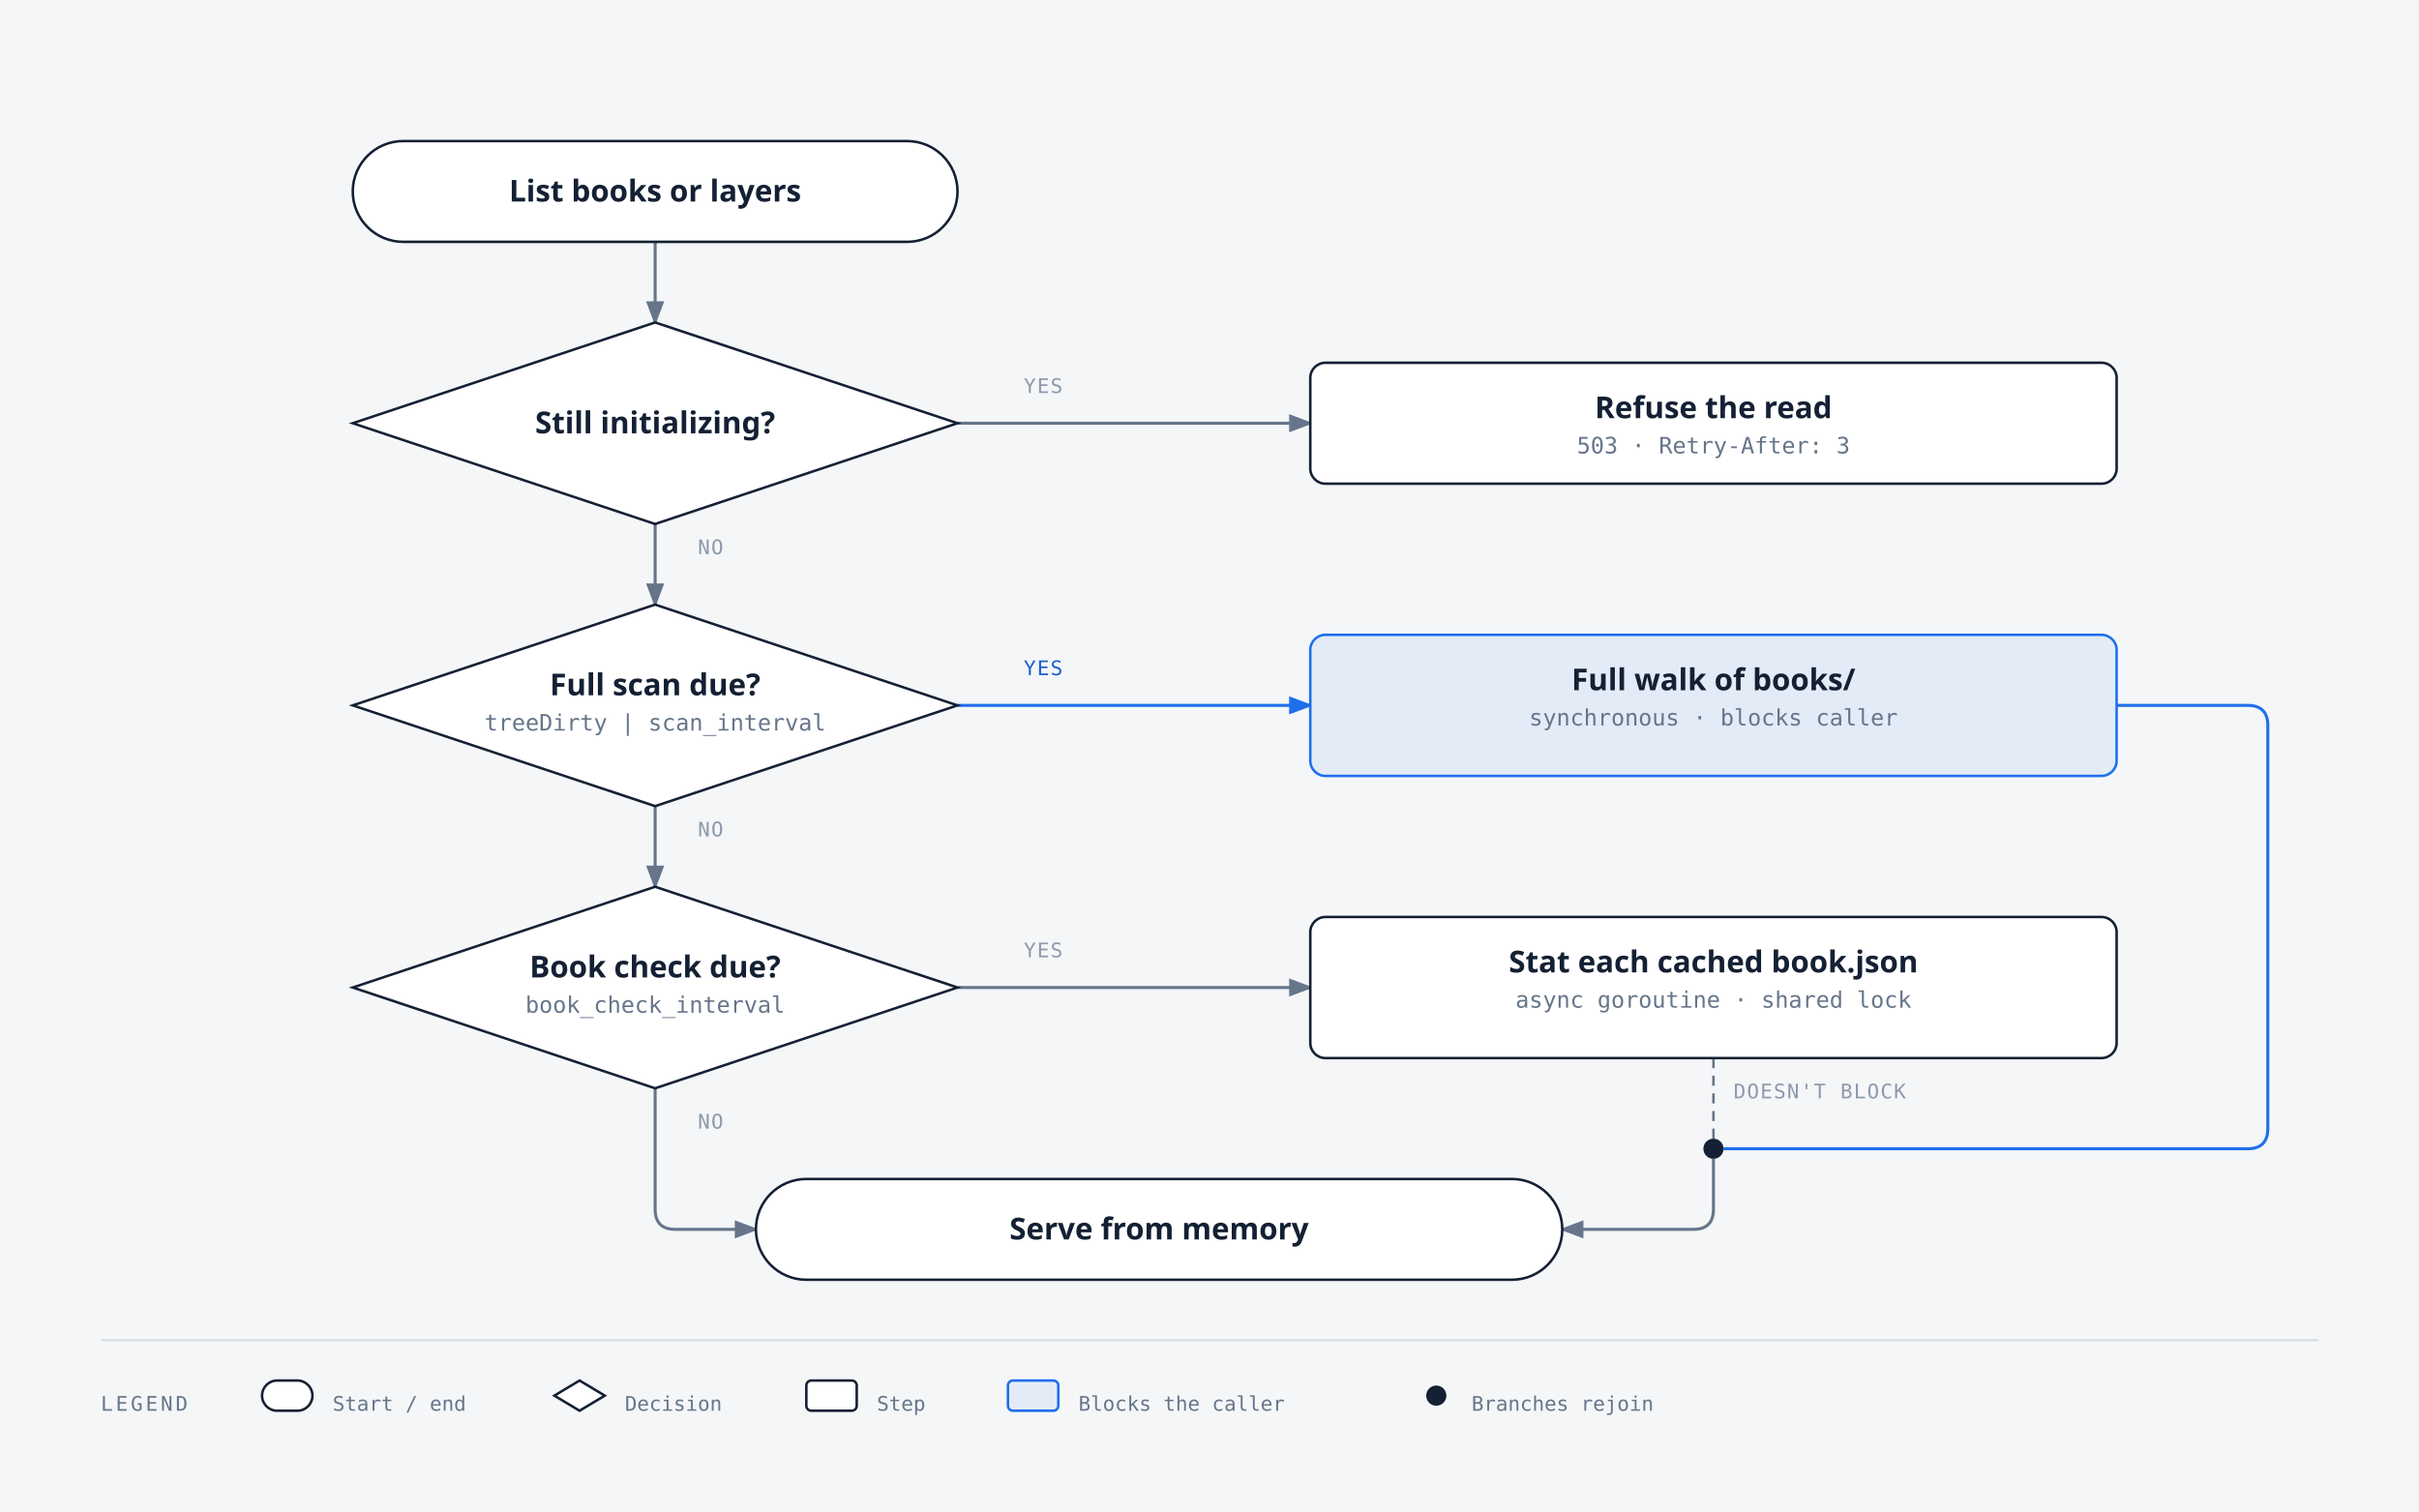
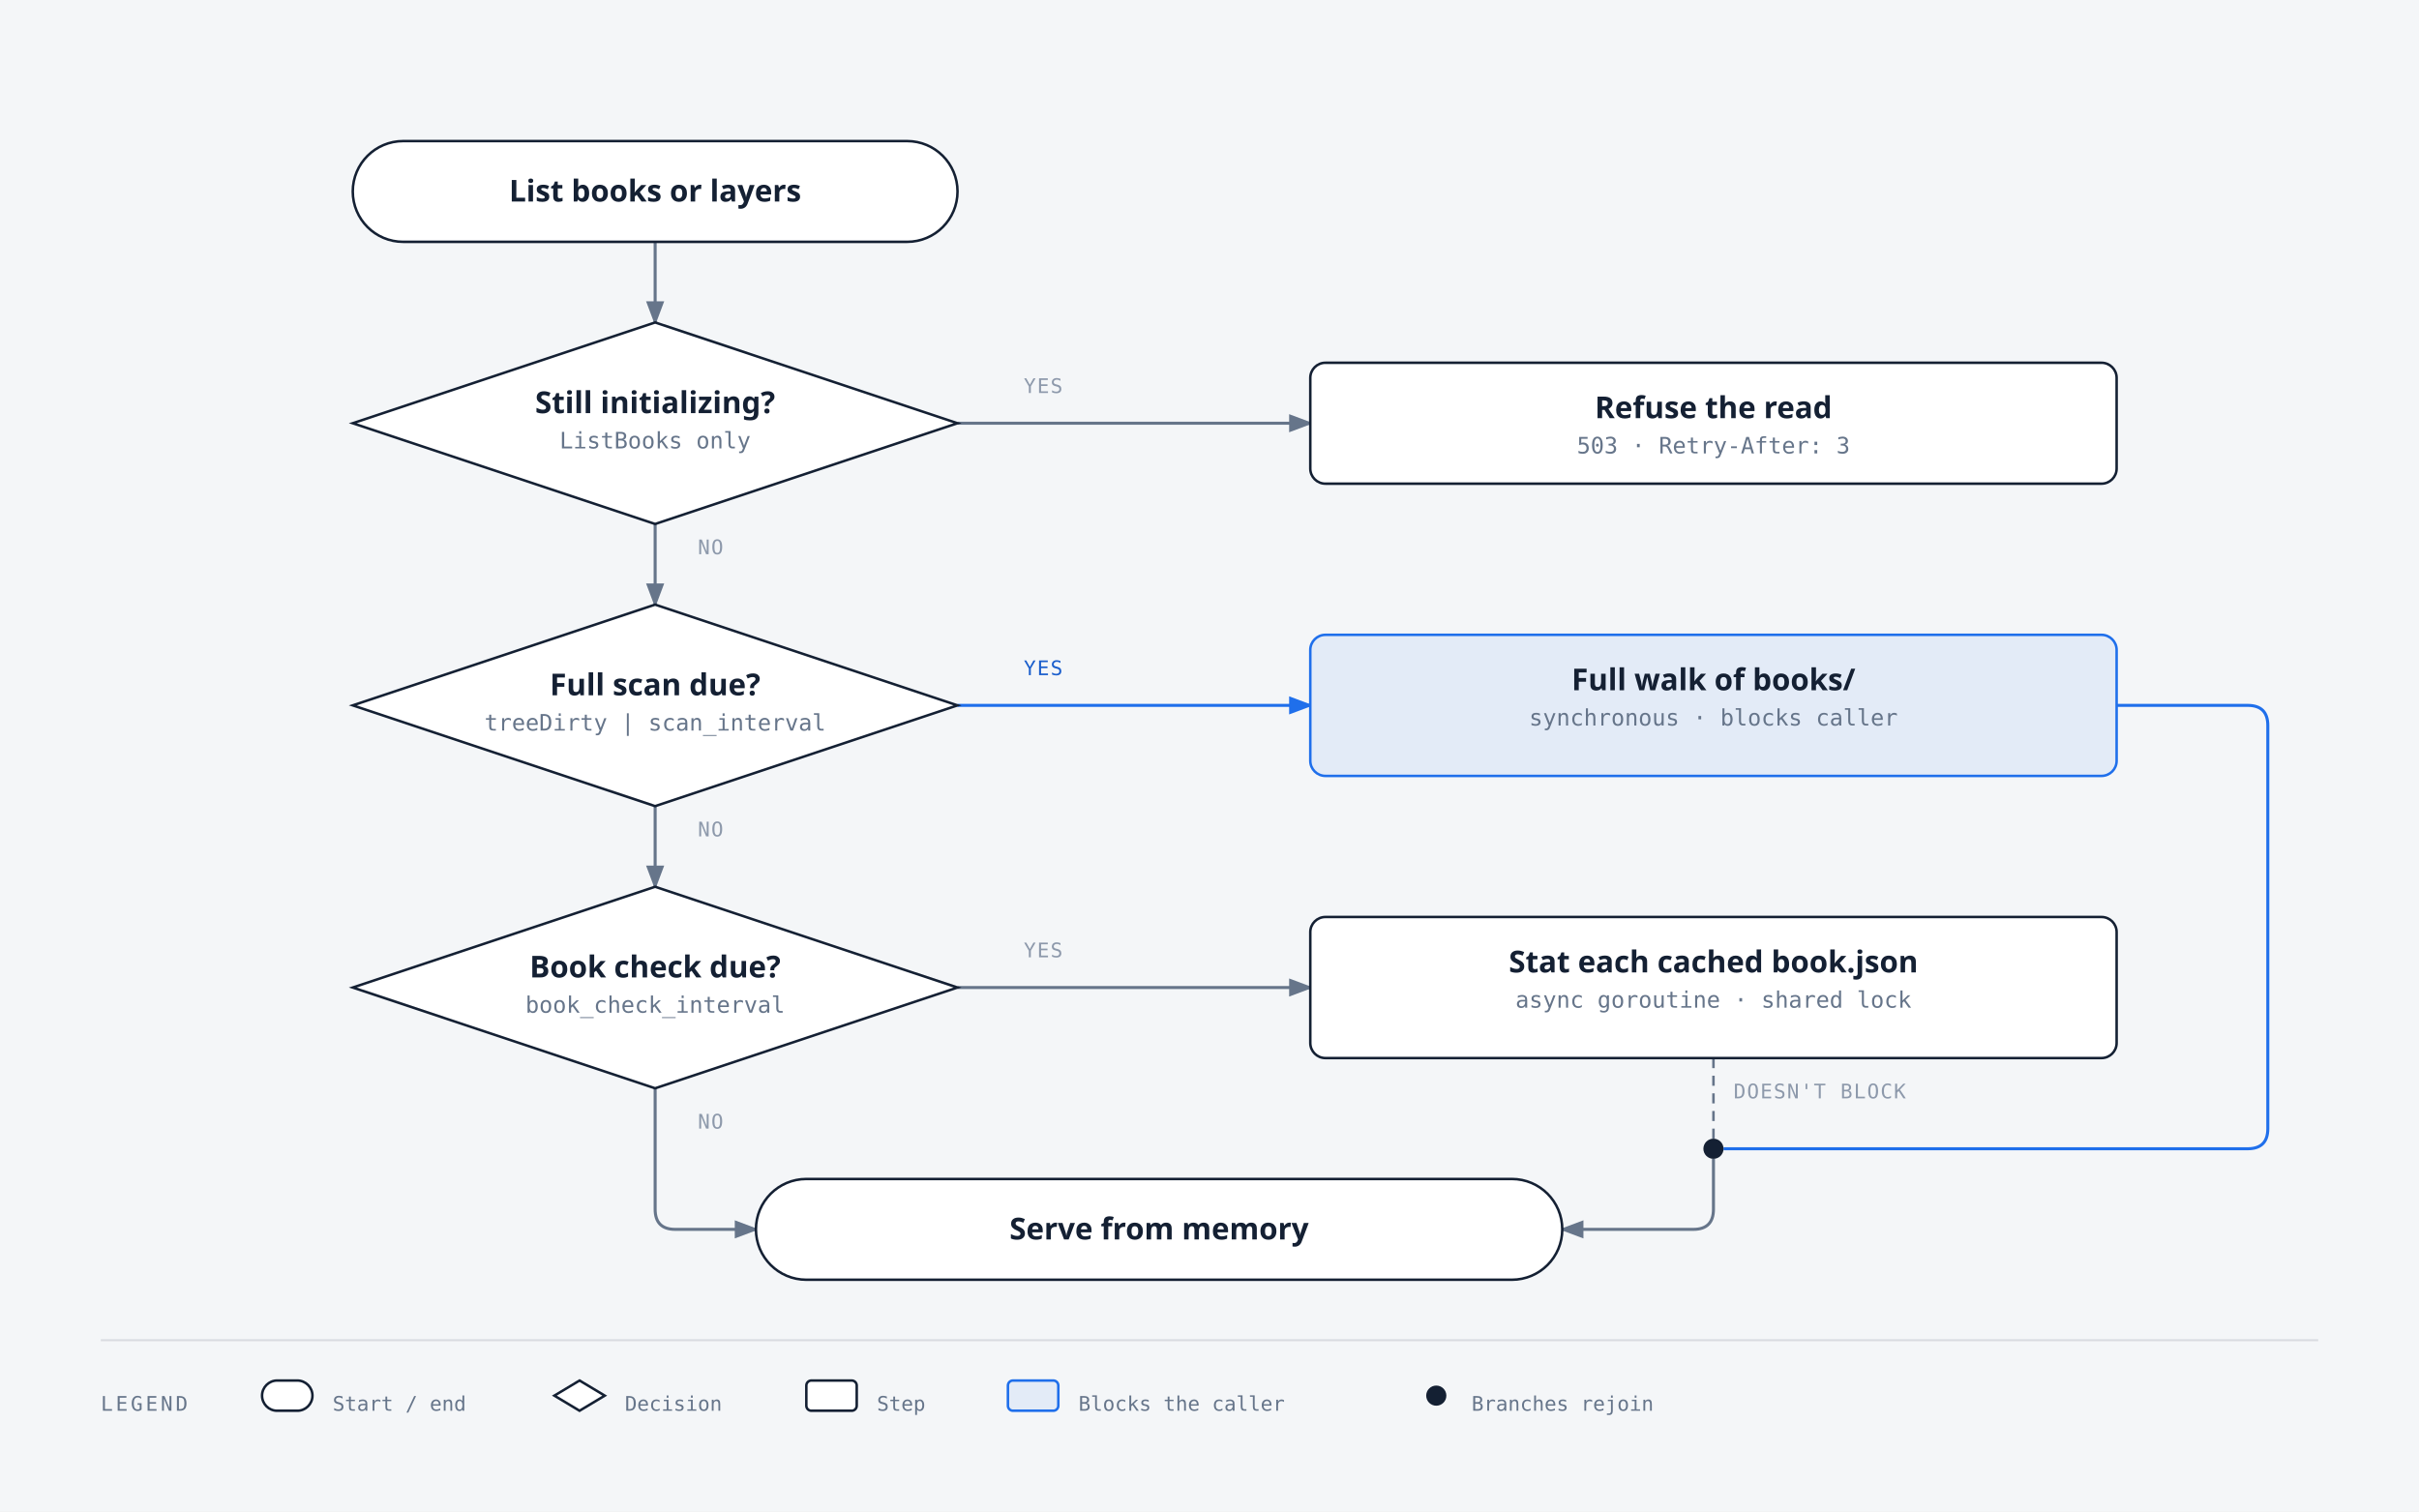
<svg xmlns="http://www.w3.org/2000/svg" viewBox="0 0 960 600" role="img" aria-labelledby="plainshelf-cache-refresh-title plainshelf-cache-refresh-desc">
  <defs>
    <marker id="arrow" markerWidth="8" markerHeight="6" refX="7" refY="3" orient="auto">
      <polygon points="0 0, 8 3, 0 6" fill="#66758a" />
    </marker>
    <marker id="arrow-accent" markerWidth="8" markerHeight="6" refX="7" refY="3" orient="auto">
      <polygon points="0 0, 8 3, 0 6" fill="#1f6feb" />
    </marker>
  </defs>
  <rect width="100%" height="100%" fill="#f4f6f8" />
  <path d="M 260,96 V 128" fill="none" stroke="#66758a" stroke-width="1.2" marker-end="url(#arrow)" />
  <path d="M 380,168 H 520" fill="none" stroke="#66758a" stroke-width="1.2" marker-end="url(#arrow)" />
  <rect x="400" y="148" width="28" height="12" rx="2" fill="#f4f6f8" />
  <text x="414" y="156" fill="#8d99ab" font-size="8" font-family="ui-monospace,'SF Mono',Menlo,Consolas,monospace" text-anchor="middle" letter-spacing="0.06em">YES</text>
  <path d="M 260,208 V 240" fill="none" stroke="#66758a" stroke-width="1.2" marker-end="url(#arrow)" />
  <rect x="268" y="212" width="28" height="12" rx="2" fill="#f4f6f8" />
  <text x="282" y="220" fill="#8d99ab" font-size="8" font-family="ui-monospace,'SF Mono',Menlo,Consolas,monospace" text-anchor="middle" letter-spacing="0.06em">NO</text>
  <path d="M 380,280 H 520" fill="none" stroke="#1f6feb" stroke-width="1.2" marker-end="url(#arrow-accent)" />
  <rect x="400" y="260" width="28" height="12" rx="2" fill="#f4f6f8" />
  <text x="414" y="268" fill="#1a5ecc" font-size="8" font-family="ui-monospace,'SF Mono',Menlo,Consolas,monospace" text-anchor="middle" letter-spacing="0.06em">YES</text>
  <path d="M 260,320 V 352" fill="none" stroke="#66758a" stroke-width="1.2" marker-end="url(#arrow)" />
  <rect x="268" y="324" width="28" height="12" rx="2" fill="#f4f6f8" />
  <text x="282" y="332" fill="#8d99ab" font-size="8" font-family="ui-monospace,'SF Mono',Menlo,Consolas,monospace" text-anchor="middle" letter-spacing="0.06em">NO</text>
  <path d="M 380,392 H 520" fill="none" stroke="#66758a" stroke-width="1.2" marker-end="url(#arrow)" />
  <rect x="400" y="372" width="28" height="12" rx="2" fill="#f4f6f8" />
  <text x="414" y="380" fill="#8d99ab" font-size="8" font-family="ui-monospace,'SF Mono',Menlo,Consolas,monospace" text-anchor="middle" letter-spacing="0.06em">YES</text>
  <path d="M 260,432 V 480 Q 260,488 268,488 H 300" fill="none" stroke="#66758a" stroke-width="1.2" marker-end="url(#arrow)" />
  <rect x="268" y="440" width="28" height="12" rx="2" fill="#f4f6f8" />
  <text x="282" y="448" fill="#8d99ab" font-size="8" font-family="ui-monospace,'SF Mono',Menlo,Consolas,monospace" text-anchor="middle" letter-spacing="0.06em">NO</text>
  <path d="M 840,280 H 892 Q 900,280 900,288 V 448 Q 900,456 892,456 H 684" fill="none" stroke="#1f6feb" stroke-width="1.2" />
  <path d="M 680,420 V 452" fill="none" stroke="#66758a" stroke-width="1" stroke-dasharray="4,3" />
  <rect x="688" y="428" width="88" height="12" rx="2" fill="#f4f6f8" />
  <text x="688" y="436" fill="#8d99ab" font-size="8" font-family="ui-monospace,'SF Mono',Menlo,Consolas,monospace" text-anchor="start" letter-spacing="0.06em">DOESN'T BLOCK</text>
  <path d="M 680,460 V 480 Q 680,488 672,488 H 620" fill="none" stroke="#66758a" stroke-width="1.2" marker-end="url(#arrow)" />
  <rect x="140" y="56" width="240" height="40" rx="20" fill="#f4f6f8" />
  <rect x="140" y="56" width="240" height="40" rx="20" fill="#ffffff" stroke="#142033" stroke-width="1" />
  <text x="260" y="80" fill="#142033" font-size="12" font-weight="600" font-family="'Avenir Next','Segoe UI',system-ui,sans-serif" text-anchor="middle">List books or layers</text>
  <polygon points="260,128 380,168 260,208 140,168" fill="#f4f6f8" />
  <polygon points="260,128 380,168 260,208 140,168" fill="#ffffff" stroke="#142033" stroke-width="1" />
-   <text x="260" y="172" fill="#142033" font-size="12" font-weight="600" font-family="'Avenir Next','Segoe UI',system-ui,sans-serif" text-anchor="middle">Still initializing?</text>
+   <text x="260" y="164" fill="#142033" font-size="12" font-weight="600" font-family="'Avenir Next','Segoe UI',system-ui,sans-serif" text-anchor="middle">Still initializing?</text>
+   <text x="260" y="178" fill="#66758a" font-size="9" font-family="ui-monospace,'SF Mono',Menlo,Consolas,monospace" text-anchor="middle">ListBooks only</text>
  <rect x="520" y="144" width="320" height="48" rx="6" fill="#f4f6f8" />
  <rect x="520" y="144" width="320" height="48" rx="6" fill="#ffffff" stroke="#142033" stroke-width="1" />
  <text x="680" y="166" fill="#142033" font-size="12" font-weight="600" font-family="'Avenir Next','Segoe UI',system-ui,sans-serif" text-anchor="middle">Refuse the read</text>
  <text x="680" y="180" fill="#66758a" font-size="9" font-family="ui-monospace,'SF Mono',Menlo,Consolas,monospace" text-anchor="middle">503 · Retry-After: 3</text>
  <polygon points="260,240 380,280 260,320 140,280" fill="#f4f6f8" />
  <polygon points="260,240 380,280 260,320 140,280" fill="#ffffff" stroke="#142033" stroke-width="1" />
  <text x="260" y="276" fill="#142033" font-size="12" font-weight="600" font-family="'Avenir Next','Segoe UI',system-ui,sans-serif" text-anchor="middle">Full scan due?</text>
  <text x="260" y="290" fill="#66758a" font-size="9" font-family="ui-monospace,'SF Mono',Menlo,Consolas,monospace" text-anchor="middle">treeDirty | scan_interval</text>
  <rect x="520" y="252" width="320" height="56" rx="6" fill="#f4f6f8" />
  <rect x="520" y="252" width="320" height="56" rx="6" fill="rgba(31,111,235,0.08)" stroke="#1f6feb" stroke-width="1" />
  <text x="680" y="274" fill="#142033" font-size="12" font-weight="600" font-family="'Avenir Next','Segoe UI',system-ui,sans-serif" text-anchor="middle">Full walk of books/</text>
  <text x="680" y="288" fill="#66758a" font-size="9" font-family="ui-monospace,'SF Mono',Menlo,Consolas,monospace" text-anchor="middle">synchronous · blocks caller</text>
  <polygon points="260,352 380,392 260,432 140,392" fill="#f4f6f8" />
  <polygon points="260,352 380,392 260,432 140,392" fill="#ffffff" stroke="#142033" stroke-width="1" />
  <text x="260" y="388" fill="#142033" font-size="12" font-weight="600" font-family="'Avenir Next','Segoe UI',system-ui,sans-serif" text-anchor="middle">Book check due?</text>
  <text x="260" y="402" fill="#66758a" font-size="9" font-family="ui-monospace,'SF Mono',Menlo,Consolas,monospace" text-anchor="middle">book_check_interval</text>
  <rect x="520" y="364" width="320" height="56" rx="6" fill="#f4f6f8" />
  <rect x="520" y="364" width="320" height="56" rx="6" fill="#ffffff" stroke="#142033" stroke-width="1" />
  <text x="680" y="386" fill="#142033" font-size="12" font-weight="600" font-family="'Avenir Next','Segoe UI',system-ui,sans-serif" text-anchor="middle">Stat each cached book.json</text>
  <text x="680" y="400" fill="#66758a" font-size="9" font-family="ui-monospace,'SF Mono',Menlo,Consolas,monospace" text-anchor="middle">async goroutine · shared lock</text>
  <circle cx="680" cy="456" r="4" fill="#142033" />
  <rect x="300" y="468" width="320" height="40" rx="20" fill="#f4f6f8" />
  <rect x="300" y="468" width="320" height="40" rx="20" fill="#ffffff" stroke="#142033" stroke-width="1" />
  <text x="460" y="492" fill="#142033" font-size="12" font-weight="600" font-family="'Avenir Next','Segoe UI',system-ui,sans-serif" text-anchor="middle">Serve from memory</text>
  <line x1="40" y1="532" x2="920" y2="532" stroke="rgba(20,32,51,0.12)" stroke-width="0.8" />
  <text x="40" y="560" fill="#66758a" font-size="8" font-family="ui-monospace,'SF Mono',Menlo,Consolas,monospace" letter-spacing="0.14em">LEGEND</text>
  <rect x="104" y="548" width="20" height="12" rx="6" fill="#ffffff" stroke="#142033" stroke-width="1" />
  <text x="132" y="560" fill="#66758a" font-size="8" font-family="ui-monospace,'SF Mono',Menlo,Consolas,monospace">Start / end</text>
  <polygon points="230,548 240,554 230,560 220,554" fill="#ffffff" stroke="#142033" stroke-width="1" />
  <text x="248" y="560" fill="#66758a" font-size="8" font-family="ui-monospace,'SF Mono',Menlo,Consolas,monospace">Decision</text>
  <rect x="320" y="548" width="20" height="12" rx="2" fill="#ffffff" stroke="#142033" stroke-width="1" />
  <text x="348" y="560" fill="#66758a" font-size="8" font-family="ui-monospace,'SF Mono',Menlo,Consolas,monospace">Step</text>
  <rect x="400" y="548" width="20" height="12" rx="2" fill="rgba(31,111,235,0.08)" stroke="#1f6feb" stroke-width="1" />
  <text x="428" y="560" fill="#66758a" font-size="8" font-family="ui-monospace,'SF Mono',Menlo,Consolas,monospace">Blocks the caller</text>
  <circle cx="570" cy="554" r="4" fill="#142033" />
  <text x="584" y="560" fill="#66758a" font-size="8" font-family="ui-monospace,'SF Mono',Menlo,Consolas,monospace">Branches rejoin</text>
</svg>
